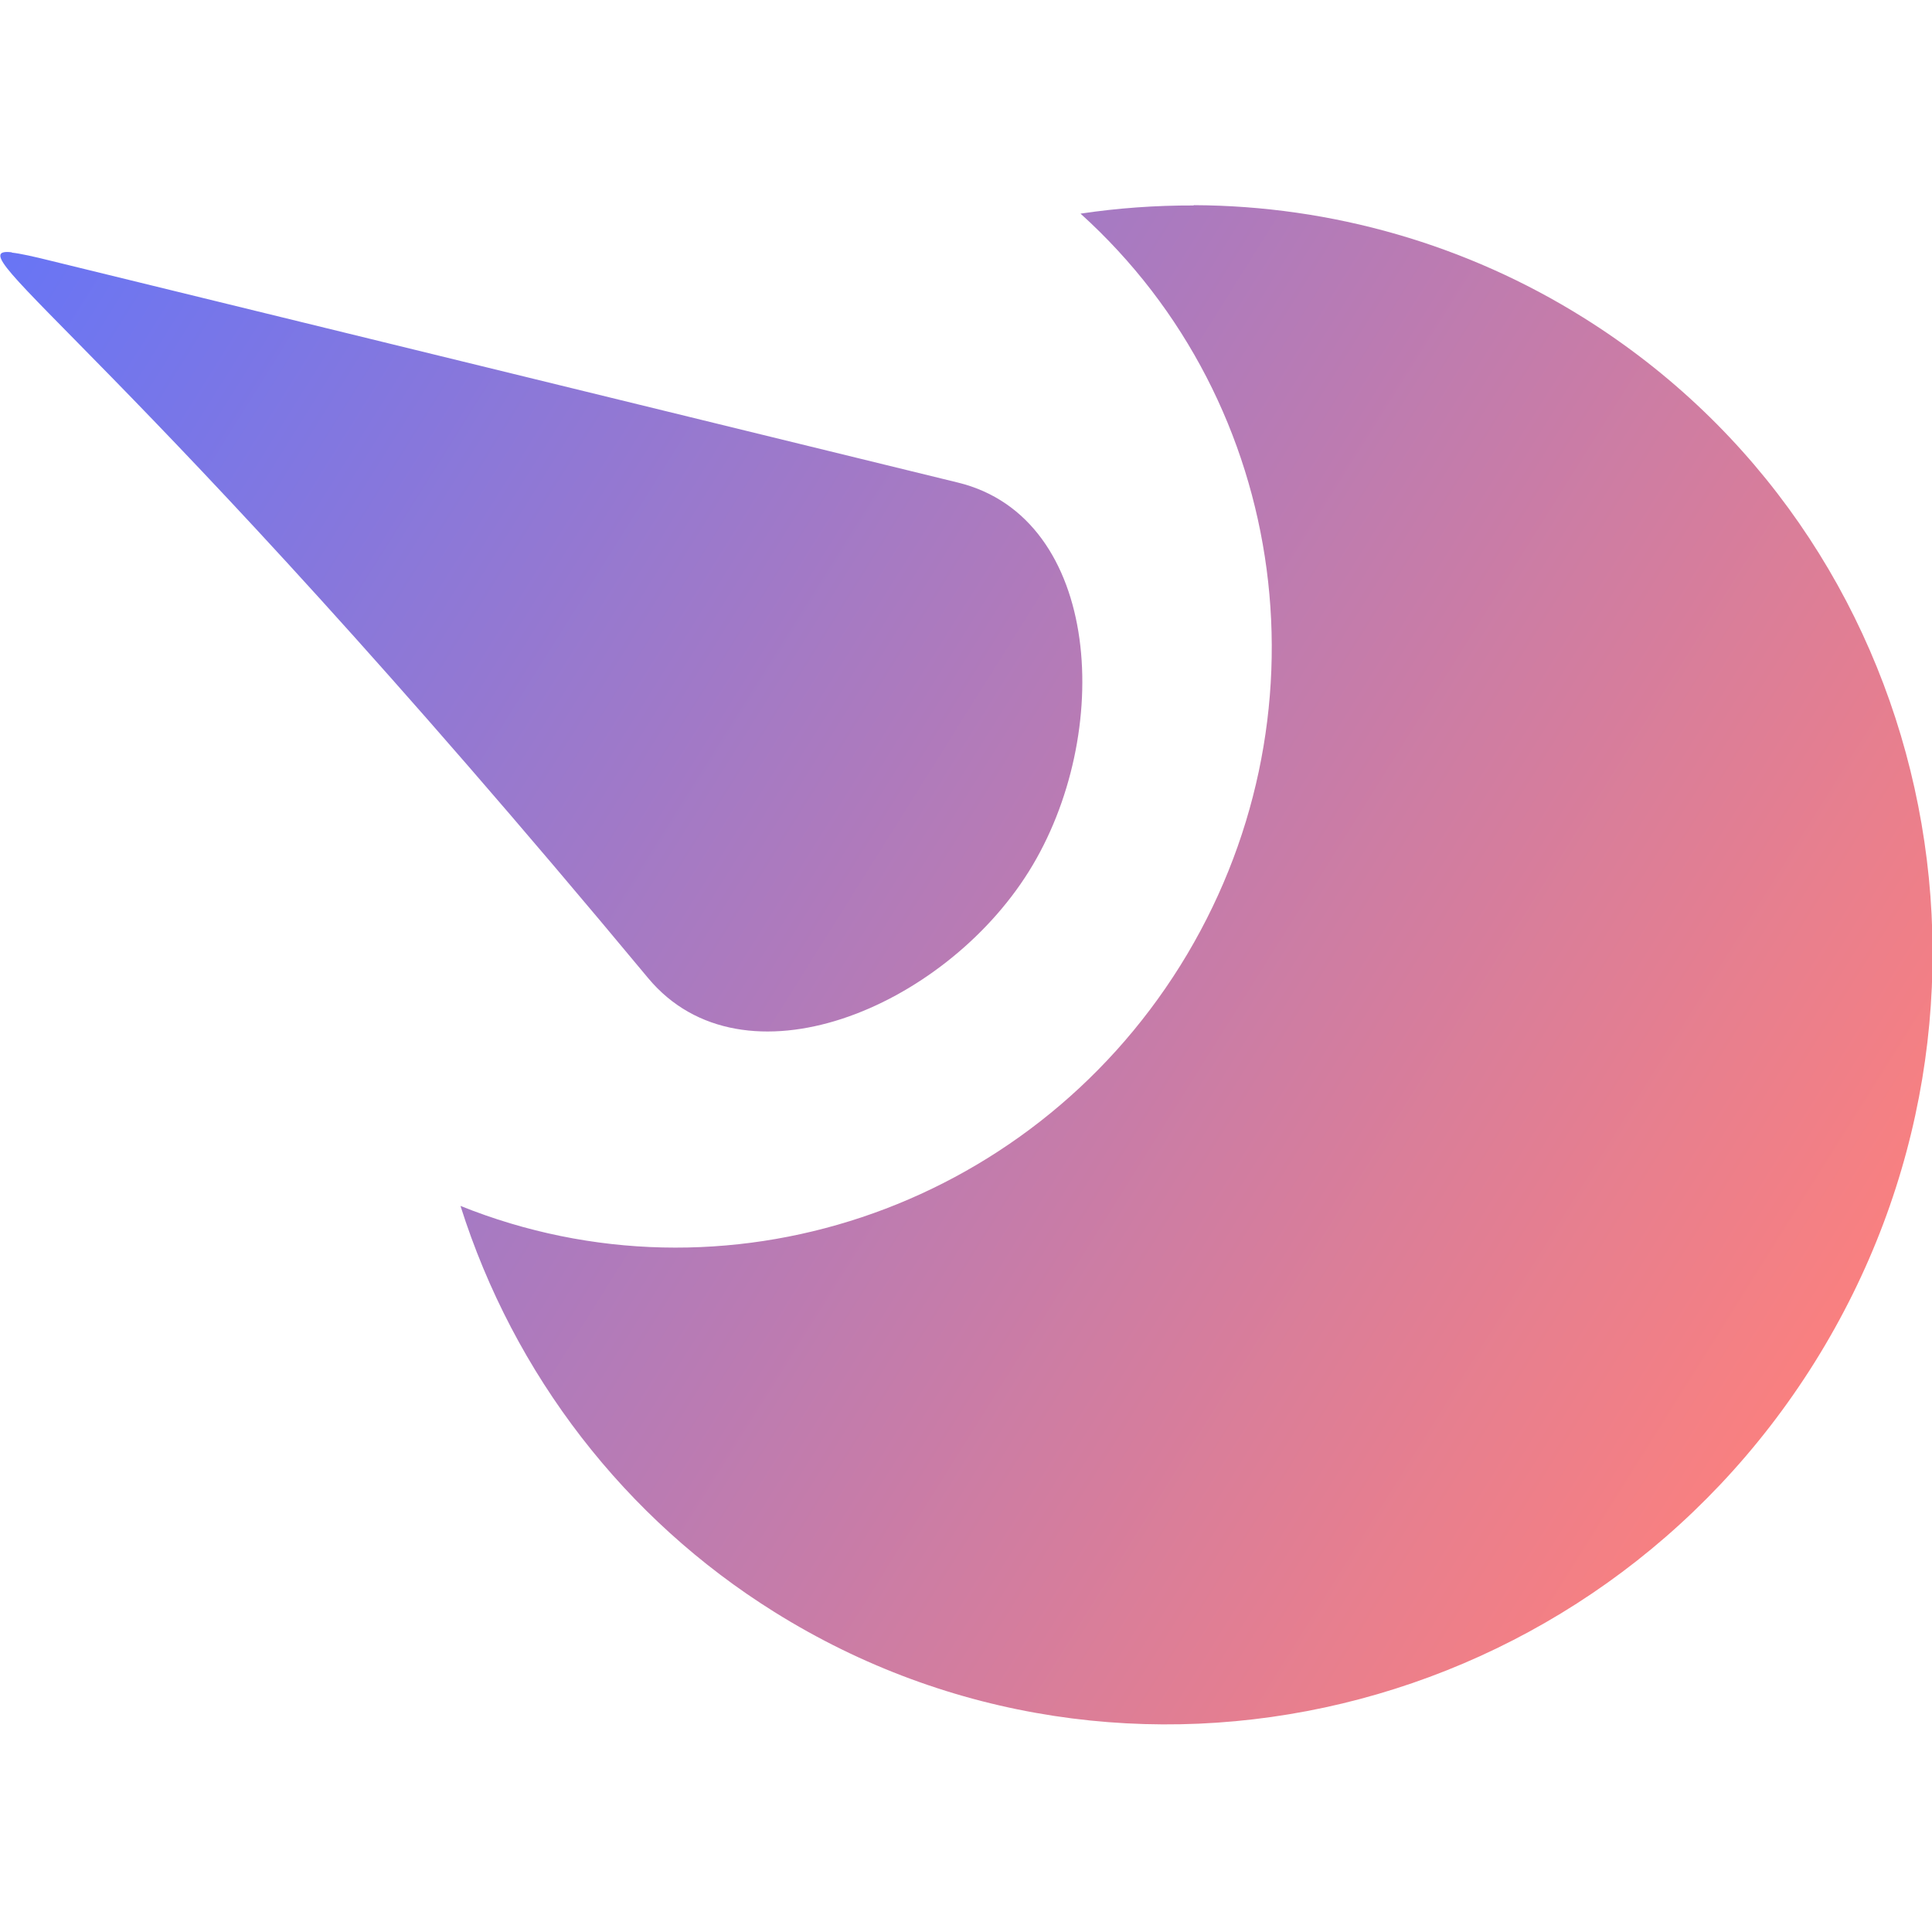
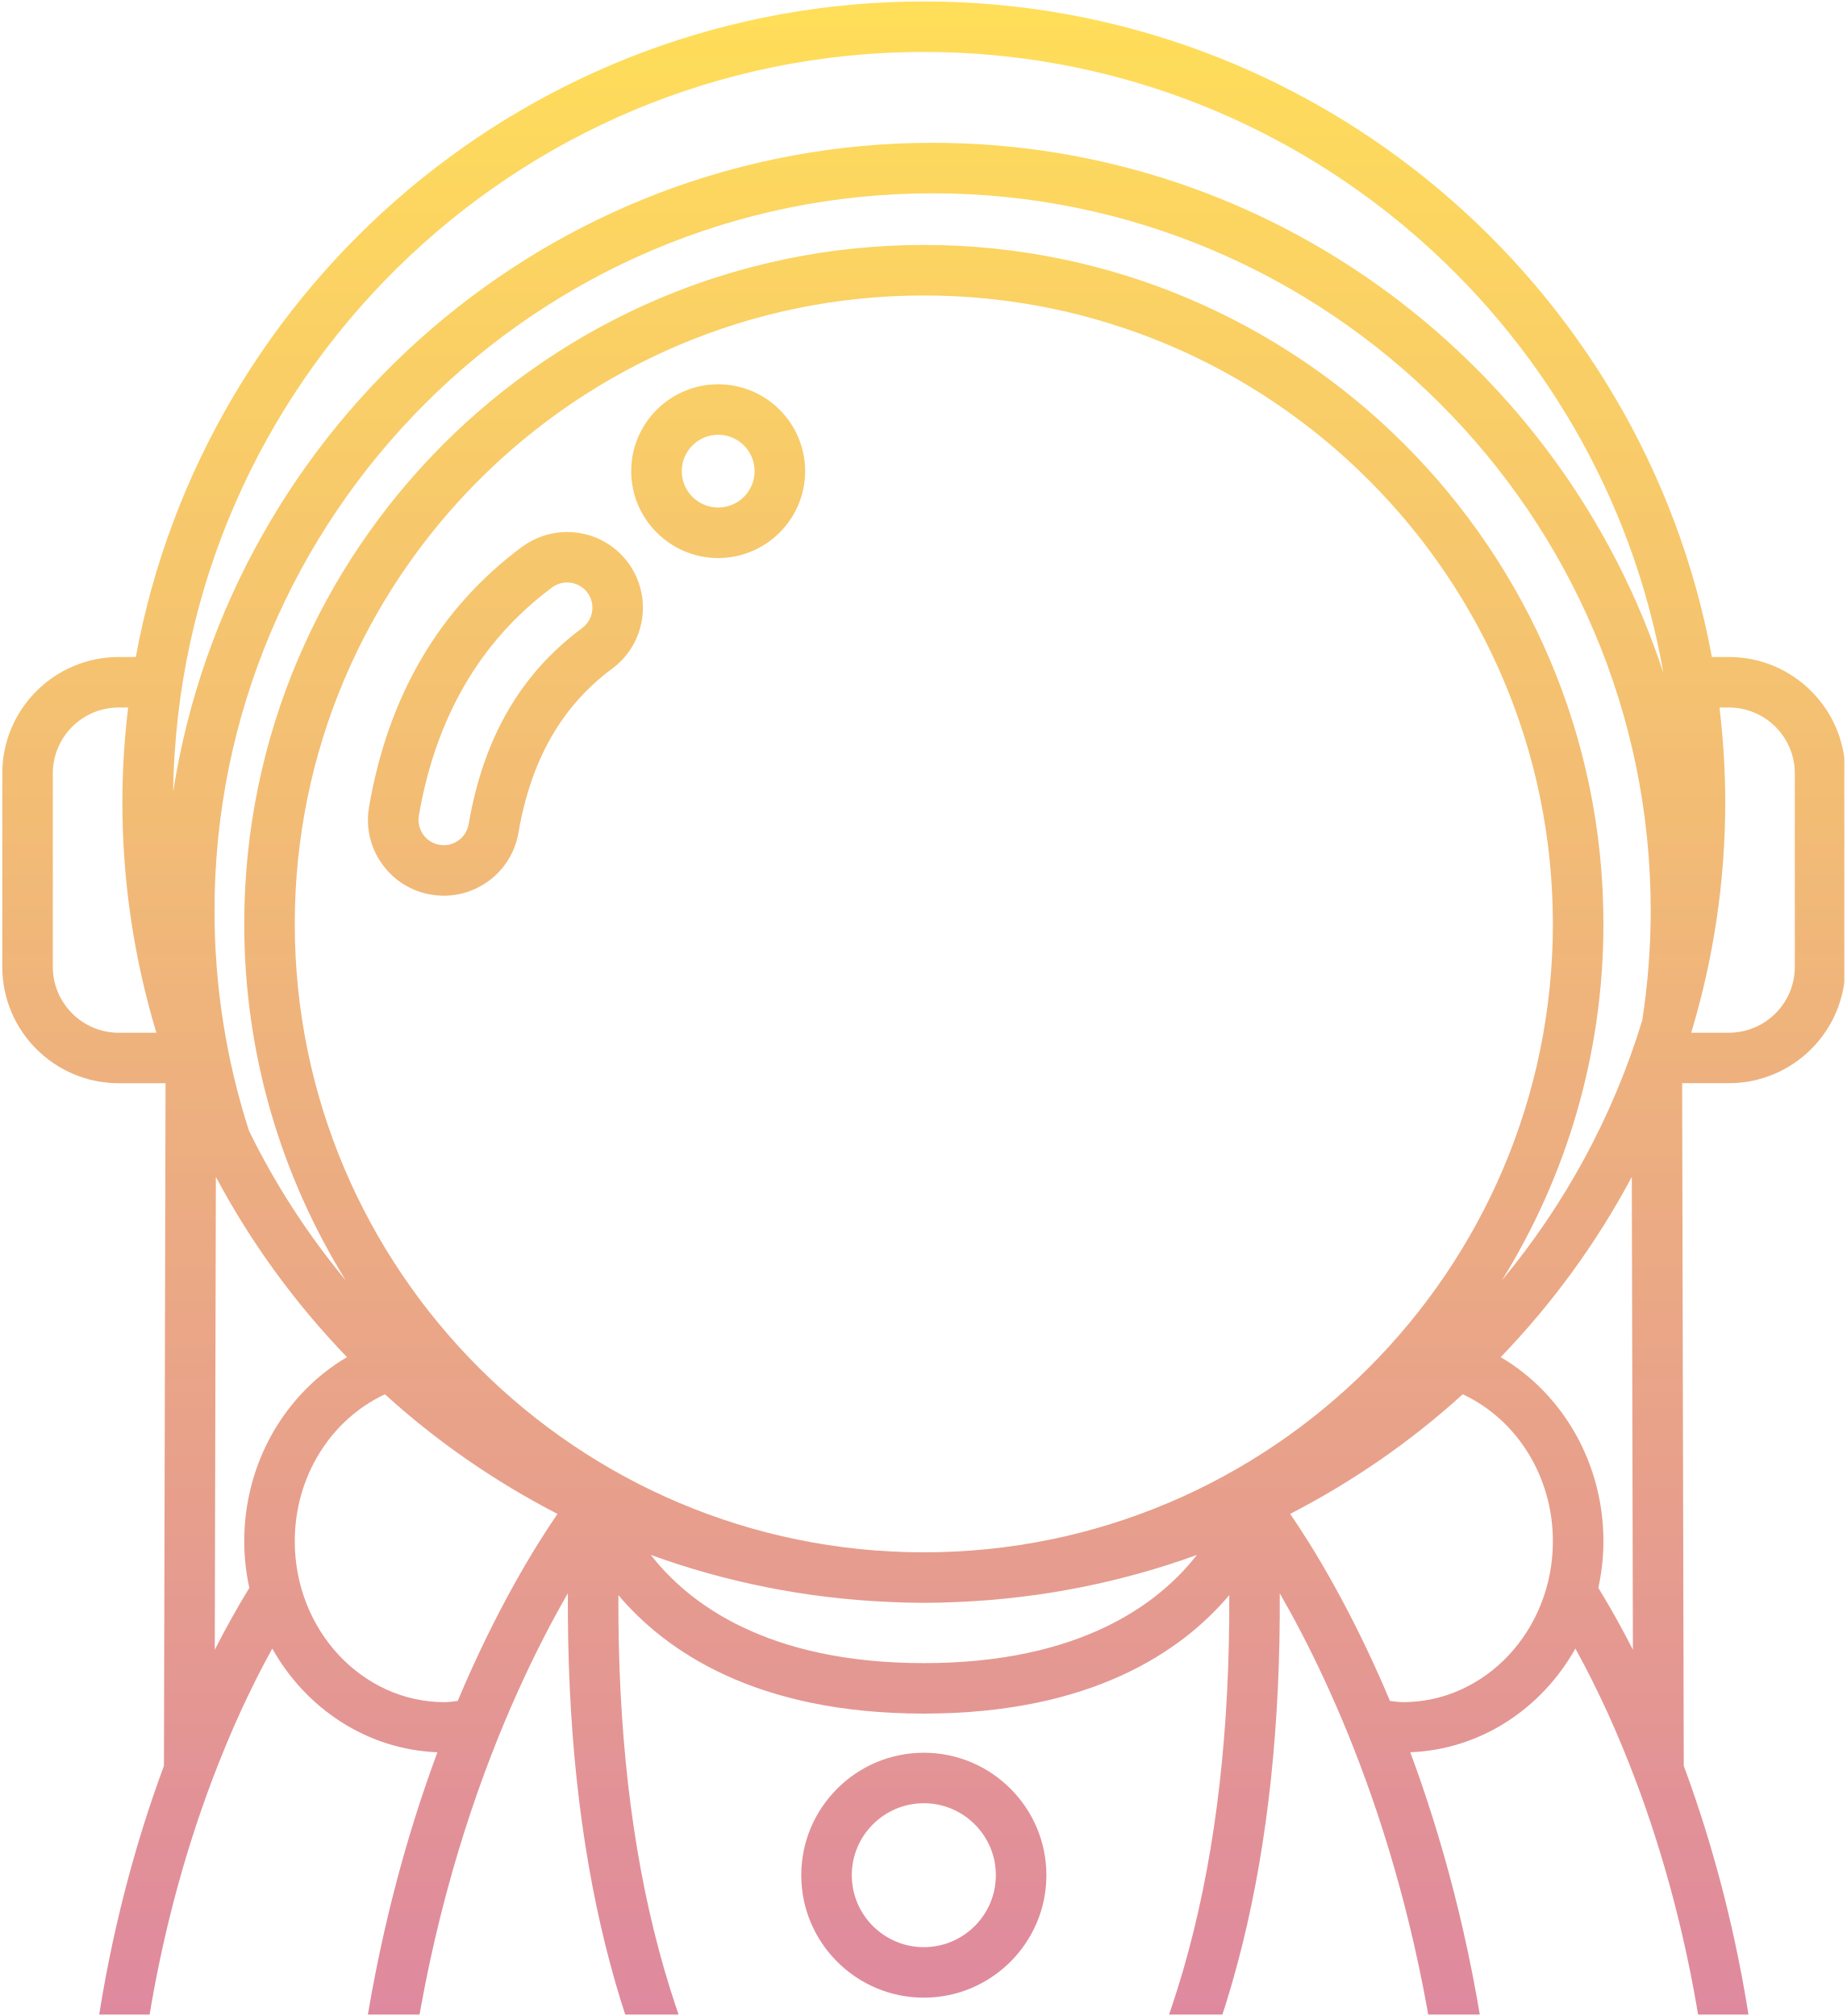
- <svg xmlns="http://www.w3.org/2000/svg" width="6.394mm" height="6.394mm" version="1.1" viewBox="0 0 6.394 6.394">
+ <svg xmlns="http://www.w3.org/2000/svg" width="458" zoomAndPan="magnify" viewBox="0 0 343.5 375" height="500" preserveAspectRatio="xMidYMid meet" version="1.0">
  <defs>
-     <linearGradient id="linearGradient971" x1="7.768" x2="14.802" y1="5.386" y2="5.386" gradientTransform="rotate(32 322.69 255.38)" gradientUnits="userSpaceOnUse">
-       <stop stop-color="#6875f5" offset="0" />
-       <stop stop-color="#f98080" offset="1" />
+     <clipPath id="fe636c15b0">
+       <path d="M 0 0.273 L 343 0.273 L 343 374.727 L 0 374.727 Z M 0 0.273 " clip-rule="nonzero" />
+     </clipPath>
+     <clipPath id="05a07d810b">
+       <path d="M 22.086 201.492 L 30.789 201.492 L 30.488 328.469 C 24.77 343.883 20.598 360.355 18.125 376.832 C 17.91 377.426 17.816 378.016 17.848 378.625 C 16.824 385.816 16.145 392.965 15.781 400.023 C 15.52 400.867 15.422 401.738 15.641 402.562 C 14.688 426.391 17.578 448.797 24.895 466.008 C 27.07 471.129 31.398 474.852 36.773 476.23 C 38.242 476.609 39.723 476.797 41.188 476.797 C 45.074 476.797 48.863 475.5 52.016 473.023 L 52.523 472.625 C 55.488 474.43 59.031 475.367 63.172 475.367 C 63.863 475.367 64.605 475.293 65.332 475.242 C 67.832 516.645 73.609 543.5 76.137 553.621 C 71.031 555.422 66.441 557.867 62.422 560.918 C 56.473 565.441 54.188 572.969 56.594 580.094 C 59.039 587.34 65.535 592.023 73.145 592.023 L 145.895 592.023 C 151.523 592.023 156.863 589.582 160.543 585.324 C 164.25 581.039 165.898 575.355 165.066 569.734 C 160.137 536.328 160.59 502.652 166.41 469.645 C 166.852 467.078 169.129 465.219 171.812 465.219 C 174.496 465.219 176.77 467.078 177.223 469.648 C 183.035 502.652 183.492 536.328 178.562 569.738 C 177.73 575.359 179.379 581.043 183.082 585.332 C 186.766 589.582 192.102 592.023 197.738 592.023 L 270.488 592.023 C 278.094 592.023 284.594 587.34 287.039 580.094 C 289.445 572.969 287.156 565.441 281.211 560.918 C 277.195 557.871 272.598 555.422 267.496 553.621 C 270.023 543.5 275.801 516.641 278.301 475.242 C 279.023 475.293 279.766 475.367 280.457 475.367 C 284.594 475.367 288.145 474.426 291.109 472.625 L 291.621 473.027 C 294.77 475.504 298.559 476.801 302.441 476.801 C 303.914 476.801 305.395 476.613 306.859 476.238 C 312.234 474.855 316.559 471.133 318.73 466.012 C 326.051 448.801 328.941 426.391 327.988 402.57 C 328.203 401.738 328.109 400.867 327.848 400.02 C 327.484 392.961 326.801 385.816 325.777 378.625 C 325.812 378.016 325.711 377.418 325.5 376.828 C 323.027 360.352 318.859 343.879 313.141 328.465 L 312.84 201.484 L 321.539 201.484 C 333.48 201.484 343.195 191.777 343.195 179.844 L 343.195 143.848 C 343.195 131.914 333.48 122.207 321.539 122.207 L 318.371 122.207 C 305.613 52.938 244.773 0.273 171.812 0.273 C 98.848 0.273 38.008 52.938 25.258 122.211 L 22.086 122.211 C 10.141 122.211 0.426 131.918 0.426 143.852 L 0.426 179.852 C 0.426 191.785 10.141 201.492 22.086 201.492 Z M 39.891 169.398 C 39.891 95.82 99.797 35.957 173.441 35.957 C 247.086 35.957 306.996 95.82 306.996 169.398 C 306.996 176.23 306.453 183.078 305.43 189.773 C 299.969 207.699 290.996 224.109 279.301 238.188 C 291.273 218.895 298.203 196.172 298.203 171.852 C 298.203 102.219 241.504 45.566 171.812 45.566 C 102.121 45.566 45.422 102.219 45.422 171.852 C 45.422 196.172 52.355 218.895 64.32 238.188 C 57.273 229.707 51.223 220.371 46.32 210.375 C 42.066 197.195 39.891 183.41 39.891 169.398 Z M 304.105 330.941 C 304.109 330.953 304.109 330.957 304.113 330.969 C 309.543 345.312 313.543 360.641 316.012 375.996 C 303.32 383.516 290.332 385.895 276.516 383.242 C 273.395 360.668 268.062 341.512 262.277 325.941 C 275.348 325.438 286.711 317.832 292.984 306.652 C 297.18 314.238 300.875 322.414 304.105 330.941 Z M 318.516 398.699 C 307.152 404.738 293.797 406.988 278.727 405.391 C 278.461 401.156 278.133 397 277.707 392.965 C 280.871 393.43 284.02 393.734 287.137 393.734 C 297.535 393.734 307.648 391.125 317.402 386.004 C 317.898 390.266 318.266 394.496 318.516 398.699 Z M 26.219 386 C 35.973 391.117 46.09 393.73 56.484 393.73 C 59.602 393.73 62.75 393.426 65.914 392.961 C 65.492 396.992 65.16 401.156 64.895 405.387 C 49.82 406.984 36.469 404.734 25.105 398.695 C 25.355 394.496 25.723 390.266 26.219 386 Z M 39.508 330.969 C 39.512 330.957 39.512 330.953 39.516 330.945 C 42.746 322.414 46.441 314.238 50.637 306.652 C 56.918 317.832 68.273 325.438 81.352 325.941 C 75.57 341.512 70.238 360.668 67.113 383.242 C 53.285 385.895 40.309 383.52 27.617 375.996 C 30.078 360.645 34.082 345.312 39.508 330.969 Z M 268.402 394.574 L 240.223 394.574 C 233.02 394.574 227.152 400.438 227.152 407.641 L 227.152 412.996 L 209.074 412.996 C 228.754 383.449 238.262 345.07 238.008 296.379 C 247.969 313.66 263.465 347.156 268.402 394.574 Z M 146.035 412.988 C 124.988 384.477 114.781 346.293 115.008 296.719 C 123.754 307.07 140.527 318.75 171.812 318.75 C 203.098 318.75 219.871 307.07 228.613 296.719 C 228.84 346.297 218.637 384.477 197.586 412.988 Z M 99.75 389.32 C 89.777 389.32 81.66 397.426 81.66 407.391 L 81.66 412.984 L 73.918 412.984 C 76.223 355.793 94.41 315.812 105.609 296.367 C 105.348 345.062 114.863 383.441 134.543 412.984 L 117.84 412.984 L 117.84 407.391 C 117.84 397.426 109.727 389.32 99.75 389.32 Z M 178.309 297.98 C 193.789 297.312 208.676 294.289 222.594 289.234 C 215.684 298.117 201.16 309.359 171.812 309.359 C 142.457 309.359 127.934 298.105 121.031 289.23 C 134.953 294.289 149.832 297.309 165.32 297.98 C 167.473 298.086 169.637 298.145 171.816 298.145 C 173.996 298.145 176.152 298.086 178.309 297.98 Z M 171.812 288.75 C 107.301 288.75 54.82 236.309 54.82 171.855 C 54.82 107.402 107.301 54.961 171.812 54.961 C 236.32 54.961 288.801 107.402 288.801 171.855 C 288.801 236.309 236.32 288.75 171.812 288.75 Z M 71.586 259.355 C 81.215 268.109 92.012 275.586 103.68 281.605 C 99.559 287.602 92.301 299.309 85.121 316.398 C 84.316 316.473 83.516 316.625 82.707 316.625 C 67.332 316.625 54.82 303.203 54.82 286.703 C 54.82 274.684 61.488 264.074 71.586 259.355 Z M 73.656 422.383 L 81.664 422.383 L 81.664 432.625 L 73.543 432.625 C 73.551 429.277 73.594 425.852 73.656 422.383 Z M 91.059 407.398 C 91.059 402.609 94.957 398.719 99.75 398.719 C 104.547 398.719 108.441 402.609 108.441 407.398 L 108.441 447.906 C 108.441 452.695 104.547 456.586 99.75 456.586 C 94.957 456.586 91.059 452.695 91.059 447.906 Z M 117.84 422.383 L 227.152 422.383 L 227.152 432.625 L 117.84 432.625 Z M 236.551 407.637 C 236.551 405.613 238.203 403.965 240.223 403.965 L 248.109 403.965 L 248.109 447.867 L 240.223 447.867 C 238.199 447.867 236.551 446.219 236.551 444.191 Z M 257.512 403.969 L 269.207 403.969 C 269.523 408.473 269.766 413.07 269.883 417.801 C 270.137 428.375 270.141 438.402 269.957 447.871 L 257.512 447.871 Z M 260.914 316.621 C 260.105 316.621 259.312 316.469 258.504 316.395 C 251.32 299.309 244.062 287.594 239.941 281.602 C 251.613 275.582 262.41 268.105 272.035 259.352 C 282.137 264.07 288.801 274.684 288.801 286.699 C 288.801 303.195 276.289 316.621 260.914 316.621 Z M 40.148 218.918 C 46.699 231.219 54.93 242.484 64.527 252.441 C 52.898 259.293 45.422 272.258 45.422 286.703 C 45.422 289.684 45.766 292.578 46.367 295.371 C 44.102 299.051 41.973 302.902 39.941 306.871 Z M 56.418 463.938 C 53.312 461.27 51.945 455.312 52.461 446.715 C 52.617 444.129 50.645 441.902 48.055 441.742 C 45.465 441.543 43.238 443.555 43.074 446.148 C 42.574 454.473 43.594 460.906 46.117 465.688 C 44.109 467.234 41.551 467.766 39.105 467.137 C 36.59 466.488 34.559 464.738 33.535 462.336 C 27.316 447.711 24.547 429.047 24.738 409.008 C 34.078 413.203 44.402 415.344 55.645 415.344 C 58.508 415.344 61.449 415.156 64.43 414.883 C 64.402 415.785 64.348 416.664 64.332 417.57 C 64.164 424.371 64.133 430.863 64.152 437.203 C 64.152 437.242 64.129 437.273 64.129 437.316 C 64.129 437.359 64.152 437.395 64.152 437.434 C 64.184 447.508 64.418 457.023 64.824 465.91 C 61.113 466.211 58.289 465.551 56.418 463.938 Z M 65.496 577.094 C 65.074 575.84 64.016 571.512 68.113 568.395 C 72.348 565.172 77.238 562.859 83.051 561.312 C 84.277 560.988 85.32 560.18 85.941 559.074 C 86.562 557.969 86.707 556.652 86.352 555.441 C 86.285 555.223 83.414 545.316 80.406 526.859 C 93.191 528.297 105.5 529.062 117.402 529.062 C 129.395 529.062 140.996 528.289 152.348 526.828 C 152.422 534.523 152.77 542.23 153.395 549.934 C 136.793 551.938 126.188 563.965 124.68 582.633 L 73.137 582.633 C 68.879 582.629 66.398 579.77 65.496 577.094 Z M 153.422 579.188 C 151.508 581.41 148.828 582.629 145.883 582.629 L 134.109 582.629 C 135.027 573.043 139.254 561.121 154.25 559.254 C 154.688 563.211 155.176 567.16 155.758 571.105 C 156.191 574.02 155.336 576.969 153.422 579.188 Z M 171.812 455.824 C 164.555 455.824 158.387 460.953 157.145 468.02 C 154.266 484.34 152.695 500.816 152.371 517.348 C 129.402 520.418 105.297 520.383 78.953 517.238 C 76.312 498.473 73.906 473.16 73.574 442.02 L 81.664 442.02 L 81.664 447.906 C 81.664 457.875 89.781 465.98 99.758 465.98 C 109.73 465.98 117.848 457.875 117.848 447.906 L 117.848 442.02 L 227.16 442.02 L 227.16 444.199 C 227.16 451.402 233.027 457.262 240.234 457.262 L 269.715 457.262 C 268.895 481.496 266.863 501.637 264.664 517.242 C 238.324 520.383 214.227 520.418 191.262 517.355 C 190.934 500.824 189.367 484.344 186.484 468.02 C 185.234 460.953 179.066 455.824 171.812 455.824 Z M 190.199 579.188 C 188.285 576.969 187.43 574.02 187.863 571.105 C 188.445 567.16 188.934 563.207 189.371 559.254 C 204.363 561.121 208.594 573.043 209.512 582.629 L 197.738 582.629 C 194.797 582.629 192.117 581.41 190.199 579.188 Z M 275.508 568.395 C 279.605 571.512 278.543 575.84 278.125 577.094 C 277.223 579.77 274.738 582.629 270.484 582.629 L 218.941 582.629 C 217.434 563.961 206.828 551.934 190.227 549.93 C 190.852 542.227 191.199 534.523 191.273 526.828 C 202.629 528.289 214.227 529.062 226.223 529.062 C 238.117 529.062 250.43 528.301 263.207 526.863 C 260.203 545.312 257.344 555.23 257.277 555.445 C 256.918 556.664 257.066 557.973 257.684 559.078 C 258.309 560.18 259.348 560.988 260.574 561.316 C 266.387 562.863 271.273 565.176 275.508 568.395 Z M 310.074 462.344 C 309.055 464.75 307.027 466.496 304.508 467.141 C 302.055 467.766 299.504 467.234 297.496 465.691 C 300.016 460.906 301.039 454.473 300.539 446.152 C 300.383 443.562 298.184 441.559 295.559 441.746 C 292.969 441.902 290.996 444.129 291.152 446.719 C 291.668 455.312 290.301 461.27 287.191 463.941 C 285.324 465.559 282.504 466.211 278.785 465.918 C 279.445 451.379 279.699 435.273 279.277 417.578 C 279.254 416.672 279.207 415.793 279.18 414.891 C 282.16 415.164 285.098 415.352 287.965 415.352 C 299.203 415.352 309.527 413.211 318.867 409.016 C 319.062 429.055 316.293 447.715 310.074 462.344 Z M 297.258 295.371 C 297.852 292.578 298.203 289.684 298.203 286.703 C 298.203 272.262 290.723 259.293 279.094 252.441 C 288.691 242.492 296.922 231.223 303.477 218.918 L 303.684 306.871 C 301.652 302.902 299.523 299.047 297.258 295.371 Z M 321.535 131.602 C 328.293 131.602 333.793 137.098 333.793 143.852 L 333.793 179.852 C 333.793 186.602 328.293 192.098 321.535 192.098 L 314.535 192.098 C 314.555 192.035 314.574 191.973 314.59 191.906 C 314.605 191.84 314.648 191.789 314.656 191.723 C 314.66 191.691 314.66 191.656 314.668 191.629 C 318.676 178.172 320.859 163.941 320.859 149.207 C 320.859 143.246 320.473 137.379 319.785 131.598 L 321.535 131.598 Z M 171.812 9.664 C 240.613 9.664 297.918 59.66 309.352 125.188 C 290.672 68.008 236.824 26.562 173.438 26.562 C 102.141 26.562 42.867 78.988 32.203 147.289 C 33.242 71.23 95.449 9.664 171.812 9.664 Z M 9.824 143.852 C 9.824 137.098 15.324 131.602 22.086 131.602 L 23.832 131.602 C 23.145 137.379 22.758 143.25 22.758 149.211 C 22.758 164.117 24.984 178.512 29.082 192.102 L 22.086 192.102 C 15.324 192.098 9.824 186.602 9.824 179.852 Z M 171.812 326.031 C 159.242 326.031 149.016 336.246 149.016 348.809 C 149.016 361.371 159.242 371.586 171.812 371.586 C 184.379 371.586 194.605 361.367 194.605 348.809 C 194.605 336.25 184.379 326.031 171.812 326.031 Z M 171.812 362.195 C 164.426 362.195 158.414 356.191 158.414 348.809 C 158.414 341.43 164.422 335.422 171.812 335.422 C 179.199 335.422 185.207 341.426 185.207 348.809 C 185.207 356.188 179.195 362.195 171.812 362.195 Z M 133.566 71.48 C 124.648 71.48 117.391 78.73 117.391 87.641 C 117.391 96.551 124.648 103.801 133.566 103.801 C 142.48 103.801 149.738 96.551 149.738 87.641 C 149.738 78.73 142.484 71.48 133.566 71.48 Z M 133.566 94.406 C 129.828 94.406 126.793 91.375 126.793 87.641 C 126.793 83.906 129.828 80.871 133.566 80.871 C 137.301 80.871 140.34 83.906 140.34 87.641 C 140.34 91.375 137.301 94.406 133.566 94.406 Z M 100.848 99.738 C 99.484 100.211 98.203 100.891 97.059 101.742 C 81.738 113.113 72.18 129.402 68.629 150.145 C 67.996 153.855 68.844 157.59 71.023 160.664 C 73.203 163.738 76.449 165.781 80.152 166.41 C 80.938 166.543 81.73 166.609 82.523 166.609 C 84.09 166.609 85.652 166.352 87.137 165.836 C 92 164.156 95.562 159.961 96.422 154.895 C 98.742 141.344 104.453 131.355 113.875 124.355 C 120.117 119.727 121.426 110.887 116.793 104.645 C 113.113 99.691 106.703 97.723 100.848 99.738 Z M 108.273 116.82 C 96.812 125.328 89.902 137.266 87.16 153.316 C 86.871 155 85.688 156.395 84.066 156.953 C 84.066 156.953 84.062 156.953 84.062 156.961 C 83.32 157.219 82.531 157.289 81.738 157.148 C 80.484 156.938 79.438 156.27 78.699 155.23 C 77.977 154.207 77.688 152.961 77.898 151.723 C 81.031 133.441 89.359 119.156 102.676 109.273 C 103.055 108.984 103.484 108.762 103.934 108.605 C 104.441 108.426 104.969 108.344 105.484 108.344 C 106.941 108.344 108.344 109.023 109.254 110.238 C 110.793 112.328 110.359 115.277 108.273 116.82 Z M 108.273 116.82 " clip-rule="nonzero" />
+     </clipPath>
+     <linearGradient x1="36.463" gradientTransform="matrix(4.700267, 0, 0, 4.696429, 0.425249, 0.272525)" y1="0" x2="36.463" gradientUnits="userSpaceOnUse" y2="79.732" id="58996b897a">
+       <stop stop-opacity="1" stop-color="rgb(99.998%, 87.099%, 34.9%)" offset="0" />
+       <stop stop-opacity="1" stop-color="rgb(99.95%, 86.967%, 35.005%)" offset="0.008" />
+       <stop stop-opacity="1" stop-color="rgb(99.85%, 86.707%, 35.219%)" offset="0.016" />
+       <stop stop-opacity="1" stop-color="rgb(99.751%, 86.444%, 35.431%)" offset="0.023" />
+       <stop stop-opacity="1" stop-color="rgb(99.652%, 86.182%, 35.645%)" offset="0.031" />
+       <stop stop-opacity="1" stop-color="rgb(99.554%, 85.919%, 35.858%)" offset="0.039" />
+       <stop stop-opacity="1" stop-color="rgb(99.455%, 85.658%, 36.07%)" offset="0.047" />
+       <stop stop-opacity="1" stop-color="rgb(99.356%, 85.396%, 36.284%)" offset="0.055" />
+       <stop stop-opacity="1" stop-color="rgb(99.257%, 85.133%, 36.497%)" offset="0.062" />
+       <stop stop-opacity="1" stop-color="rgb(99.158%, 84.872%, 36.71%)" offset="0.07" />
+       <stop stop-opacity="1" stop-color="rgb(99.06%, 84.61%, 36.923%)" offset="0.078" />
+       <stop stop-opacity="1" stop-color="rgb(98.961%, 84.348%, 37.137%)" offset="0.086" />
+       <stop stop-opacity="1" stop-color="rgb(98.862%, 84.085%, 37.349%)" offset="0.094" />
+       <stop stop-opacity="1" stop-color="rgb(98.763%, 83.824%, 37.563%)" offset="0.102" />
+       <stop stop-opacity="1" stop-color="rgb(98.663%, 83.562%, 37.776%)" offset="0.109" />
+       <stop stop-opacity="1" stop-color="rgb(98.566%, 83.299%, 37.988%)" offset="0.117" />
+       <stop stop-opacity="1" stop-color="rgb(98.466%, 83.038%, 38.202%)" offset="0.125" />
+       <stop stop-opacity="1" stop-color="rgb(98.367%, 82.776%, 38.414%)" offset="0.133" />
+       <stop stop-opacity="1" stop-color="rgb(98.268%, 82.513%, 38.628%)" offset="0.141" />
+       <stop stop-opacity="1" stop-color="rgb(98.169%, 82.251%, 38.841%)" offset="0.148" />
+       <stop stop-opacity="1" stop-color="rgb(98.071%, 81.99%, 39.053%)" offset="0.156" />
+       <stop stop-opacity="1" stop-color="rgb(97.972%, 81.728%, 39.267%)" offset="0.164" />
+       <stop stop-opacity="1" stop-color="rgb(97.873%, 81.465%, 39.481%)" offset="0.172" />
+       <stop stop-opacity="1" stop-color="rgb(97.774%, 81.204%, 39.693%)" offset="0.18" />
+       <stop stop-opacity="1" stop-color="rgb(97.675%, 80.942%, 39.906%)" offset="0.188" />
+       <stop stop-opacity="1" stop-color="rgb(97.577%, 80.679%, 40.12%)" offset="0.195" />
+       <stop stop-opacity="1" stop-color="rgb(97.478%, 80.417%, 40.332%)" offset="0.203" />
+       <stop stop-opacity="1" stop-color="rgb(97.379%, 80.156%, 40.546%)" offset="0.211" />
+       <stop stop-opacity="1" stop-color="rgb(97.279%, 79.893%, 40.758%)" offset="0.219" />
+       <stop stop-opacity="1" stop-color="rgb(97.18%, 79.631%, 40.971%)" offset="0.227" />
+       <stop stop-opacity="1" stop-color="rgb(97.083%, 79.37%, 41.185%)" offset="0.234" />
+       <stop stop-opacity="1" stop-color="rgb(96.983%, 79.108%, 41.397%)" offset="0.242" />
+       <stop stop-opacity="1" stop-color="rgb(96.884%, 78.845%, 41.611%)" offset="0.25" />
+       <stop stop-opacity="1" stop-color="rgb(96.785%, 78.583%, 41.824%)" offset="0.258" />
+       <stop stop-opacity="1" stop-color="rgb(96.686%, 78.322%, 42.036%)" offset="0.266" />
+       <stop stop-opacity="1" stop-color="rgb(96.588%, 78.059%, 42.25%)" offset="0.273" />
+       <stop stop-opacity="1" stop-color="rgb(96.489%, 77.797%, 42.464%)" offset="0.281" />
+       <stop stop-opacity="1" stop-color="rgb(96.39%, 77.536%, 42.676%)" offset="0.289" />
+       <stop stop-opacity="1" stop-color="rgb(96.291%, 77.274%, 42.889%)" offset="0.297" />
+       <stop stop-opacity="1" stop-color="rgb(96.191%, 77.011%, 43.103%)" offset="0.305" />
+       <stop stop-opacity="1" stop-color="rgb(96.094%, 76.749%, 43.315%)" offset="0.312" />
+       <stop stop-opacity="1" stop-color="rgb(95.995%, 76.488%, 43.529%)" offset="0.32" />
+       <stop stop-opacity="1" stop-color="rgb(95.895%, 76.225%, 43.741%)" offset="0.328" />
+       <stop stop-opacity="1" stop-color="rgb(95.796%, 75.963%, 43.954%)" offset="0.336" />
+       <stop stop-opacity="1" stop-color="rgb(95.697%, 75.702%, 44.168%)" offset="0.344" />
+       <stop stop-opacity="1" stop-color="rgb(95.599%, 75.439%, 44.38%)" offset="0.352" />
+       <stop stop-opacity="1" stop-color="rgb(95.5%, 75.177%, 44.594%)" offset="0.359" />
+       <stop stop-opacity="1" stop-color="rgb(95.401%, 74.915%, 44.807%)" offset="0.367" />
+       <stop stop-opacity="1" stop-color="rgb(95.302%, 74.654%, 45.02%)" offset="0.375" />
+       <stop stop-opacity="1" stop-color="rgb(95.203%, 74.391%, 45.233%)" offset="0.383" />
+       <stop stop-opacity="1" stop-color="rgb(95.105%, 74.129%, 45.447%)" offset="0.391" />
+       <stop stop-opacity="1" stop-color="rgb(95.006%, 73.868%, 45.659%)" offset="0.398" />
+       <stop stop-opacity="1" stop-color="rgb(94.907%, 73.605%, 45.872%)" offset="0.406" />
+       <stop stop-opacity="1" stop-color="rgb(94.807%, 73.343%, 46.085%)" offset="0.414" />
+       <stop stop-opacity="1" stop-color="rgb(94.708%, 73.08%, 46.298%)" offset="0.422" />
+       <stop stop-opacity="1" stop-color="rgb(94.611%, 72.82%, 46.512%)" offset="0.43" />
+       <stop stop-opacity="1" stop-color="rgb(94.511%, 72.557%, 46.724%)" offset="0.438" />
+       <stop stop-opacity="1" stop-color="rgb(94.412%, 72.295%, 46.938%)" offset="0.445" />
+       <stop stop-opacity="1" stop-color="rgb(94.313%, 72.034%, 47.151%)" offset="0.453" />
+       <stop stop-opacity="1" stop-color="rgb(94.214%, 71.771%, 47.363%)" offset="0.461" />
+       <stop stop-opacity="1" stop-color="rgb(94.116%, 71.509%, 47.577%)" offset="0.469" />
+       <stop stop-opacity="1" stop-color="rgb(94.017%, 71.246%, 47.791%)" offset="0.477" />
+       <stop stop-opacity="1" stop-color="rgb(93.918%, 70.985%, 48.003%)" offset="0.484" />
+       <stop stop-opacity="1" stop-color="rgb(93.819%, 70.723%, 48.216%)" offset="0.492" />
+       <stop stop-opacity="1" stop-color="rgb(93.719%, 70.461%, 48.428%)" offset="0.5" />
+       <stop stop-opacity="1" stop-color="rgb(93.622%, 70.2%, 48.642%)" offset="0.508" />
+       <stop stop-opacity="1" stop-color="rgb(93.523%, 69.937%, 48.856%)" offset="0.516" />
+       <stop stop-opacity="1" stop-color="rgb(93.423%, 69.675%, 49.068%)" offset="0.523" />
+       <stop stop-opacity="1" stop-color="rgb(93.324%, 69.412%, 49.281%)" offset="0.531" />
+       <stop stop-opacity="1" stop-color="rgb(93.225%, 69.151%, 49.495%)" offset="0.539" />
+       <stop stop-opacity="1" stop-color="rgb(93.127%, 68.889%, 49.707%)" offset="0.547" />
+       <stop stop-opacity="1" stop-color="rgb(93.028%, 68.626%, 49.921%)" offset="0.555" />
+       <stop stop-opacity="1" stop-color="rgb(92.929%, 68.365%, 50.134%)" offset="0.562" />
+       <stop stop-opacity="1" stop-color="rgb(92.83%, 68.103%, 50.346%)" offset="0.57" />
+       <stop stop-opacity="1" stop-color="rgb(92.731%, 67.841%, 50.56%)" offset="0.578" />
+       <stop stop-opacity="1" stop-color="rgb(92.633%, 67.578%, 50.774%)" offset="0.586" />
+       <stop stop-opacity="1" stop-color="rgb(92.534%, 67.317%, 50.986%)" offset="0.594" />
+       <stop stop-opacity="1" stop-color="rgb(92.435%, 67.055%, 51.199%)" offset="0.602" />
+       <stop stop-opacity="1" stop-color="rgb(92.336%, 66.792%, 51.411%)" offset="0.609" />
+       <stop stop-opacity="1" stop-color="rgb(92.236%, 66.531%, 51.625%)" offset="0.617" />
+       <stop stop-opacity="1" stop-color="rgb(92.139%, 66.269%, 51.839%)" offset="0.625" />
+       <stop stop-opacity="1" stop-color="rgb(92.039%, 66.006%, 52.051%)" offset="0.633" />
+       <stop stop-opacity="1" stop-color="rgb(91.94%, 65.744%, 52.264%)" offset="0.641" />
+       <stop stop-opacity="1" stop-color="rgb(91.841%, 65.483%, 52.478%)" offset="0.648" />
+       <stop stop-opacity="1" stop-color="rgb(91.742%, 65.221%, 52.69%)" offset="0.656" />
+       <stop stop-opacity="1" stop-color="rgb(91.644%, 64.958%, 52.904%)" offset="0.664" />
+       <stop stop-opacity="1" stop-color="rgb(91.545%, 64.697%, 53.117%)" offset="0.672" />
+       <stop stop-opacity="1" stop-color="rgb(91.446%, 64.435%, 53.329%)" offset="0.68" />
+       <stop stop-opacity="1" stop-color="rgb(91.347%, 64.172%, 53.543%)" offset="0.688" />
+       <stop stop-opacity="1" stop-color="rgb(91.248%, 63.91%, 53.755%)" offset="0.695" />
+       <stop stop-opacity="1" stop-color="rgb(91.15%, 63.649%, 53.969%)" offset="0.703" />
+       <stop stop-opacity="1" stop-color="rgb(91.051%, 63.387%, 54.182%)" offset="0.711" />
+       <stop stop-opacity="1" stop-color="rgb(90.952%, 63.124%, 54.395%)" offset="0.719" />
+       <stop stop-opacity="1" stop-color="rgb(90.852%, 62.863%, 54.608%)" offset="0.727" />
+       <stop stop-opacity="1" stop-color="rgb(90.753%, 62.601%, 54.822%)" offset="0.734" />
+       <stop stop-opacity="1" stop-color="rgb(90.656%, 62.338%, 55.034%)" offset="0.742" />
+       <stop stop-opacity="1" stop-color="rgb(90.556%, 62.076%, 55.247%)" offset="0.75" />
+       <stop stop-opacity="1" stop-color="rgb(90.457%, 61.815%, 55.461%)" offset="0.758" />
+       <stop stop-opacity="1" stop-color="rgb(90.358%, 61.552%, 55.673%)" offset="0.766" />
+       <stop stop-opacity="1" stop-color="rgb(90.26%, 61.29%, 55.887%)" offset="0.773" />
+       <stop stop-opacity="1" stop-color="rgb(90.161%, 61.029%, 56.1%)" offset="0.781" />
+       <stop stop-opacity="1" stop-color="rgb(90.062%, 60.767%, 56.313%)" offset="0.789" />
+       <stop stop-opacity="1" stop-color="rgb(89.963%, 60.504%, 56.526%)" offset="0.797" />
+       <stop stop-opacity="1" stop-color="rgb(89.864%, 60.242%, 56.738%)" offset="0.805" />
+       <stop stop-opacity="1" stop-color="rgb(89.766%, 59.981%, 56.952%)" offset="0.812" />
+       <stop stop-opacity="1" stop-color="rgb(89.667%, 59.718%, 57.166%)" offset="0.82" />
+       <stop stop-opacity="1" stop-color="rgb(89.568%, 59.456%, 57.378%)" offset="0.828" />
+       <stop stop-opacity="1" stop-color="rgb(89.468%, 59.195%, 57.591%)" offset="0.836" />
+       <stop stop-opacity="1" stop-color="rgb(89.369%, 58.932%, 57.805%)" offset="0.844" />
+       <stop stop-opacity="1" stop-color="rgb(89.272%, 58.67%, 58.017%)" offset="0.852" />
+       <stop stop-opacity="1" stop-color="rgb(89.172%, 58.408%, 58.231%)" offset="0.859" />
+       <stop stop-opacity="1" stop-color="rgb(89.073%, 58.147%, 58.444%)" offset="0.867" />
+       <stop stop-opacity="1" stop-color="rgb(88.974%, 57.884%, 58.656%)" offset="0.875" />
+       <stop stop-opacity="1" stop-color="rgb(88.875%, 57.622%, 58.87%)" offset="0.883" />
+       <stop stop-opacity="1" stop-color="rgb(88.777%, 57.361%, 59.082%)" offset="0.891" />
+       <stop stop-opacity="1" stop-color="rgb(88.678%, 57.098%, 59.296%)" offset="0.898" />
+       <stop stop-opacity="1" stop-color="rgb(88.579%, 56.836%, 59.509%)" offset="0.906" />
+       <stop stop-opacity="1" stop-color="rgb(88.48%, 56.573%, 59.721%)" offset="0.914" />
+       <stop stop-opacity="1" stop-color="rgb(88.38%, 56.313%, 59.935%)" offset="0.922" />
+       <stop stop-opacity="1" stop-color="rgb(88.283%, 56.05%, 60.149%)" offset="0.93" />
+       <stop stop-opacity="1" stop-color="rgb(88.184%, 55.788%, 60.361%)" offset="0.938" />
+       <stop stop-opacity="1" stop-color="rgb(88.084%, 55.527%, 60.574%)" offset="0.945" />
+       <stop stop-opacity="1" stop-color="rgb(87.985%, 55.264%, 60.788%)" offset="0.953" />
+       <stop stop-opacity="1" stop-color="rgb(87.886%, 55.002%, 61%)" offset="0.961" />
+       <stop stop-opacity="1" stop-color="rgb(87.788%, 54.739%, 61.214%)" offset="0.969" />
+       <stop stop-opacity="1" stop-color="rgb(87.689%, 54.478%, 61.427%)" offset="0.977" />
+       <stop stop-opacity="1" stop-color="rgb(87.59%, 54.216%, 61.639%)" offset="0.984" />
+       <stop stop-opacity="1" stop-color="rgb(87.491%, 53.954%, 61.853%)" offset="0.992" />
+       <stop stop-opacity="1" stop-color="rgb(87.392%, 53.693%, 62.065%)" offset="1" />
    </linearGradient>
  </defs>
-   <g transform="translate(-188.06 124.29)">
-     <path d="m192.01-123.61a2.481 2.526 32 0 0-0.374 0.027 1.931 1.966 32 0 1 0.33 2.489 1.931 1.966 32 0 1-2.382 0.795 2.481 2.526 32 0 0 1.039 1.344 2.481 2.526 32 0 0 3.443-0.827 2.481 2.526 32 0 0-0.766-3.457 2.481 2.526 32 0 0-1.289-0.372zm-3.911 0.155c-0.201-0.023 0.38 0.325 2.106 2.402 0.314 0.377 0.977 0.1 1.26-0.353 0.283-0.453 0.242-1.171-0.235-1.287l-2.998-0.733c-0.06-0.015-0.105-0.025-0.133-0.028z" fill="url(#linearGradient971)" />
+   <g clip-path="url(#fe636c15b0)">
+     <g clip-path="url(#05a07d810b)">
+       <path fill="url(#58996b897a)" d="M 0.426 0.273 L 0.426 374.727 L 343 374.727 L 343 0.273 Z M 0.426 0.273 " fill-rule="nonzero" />
+     </g>
  </g>
</svg>
